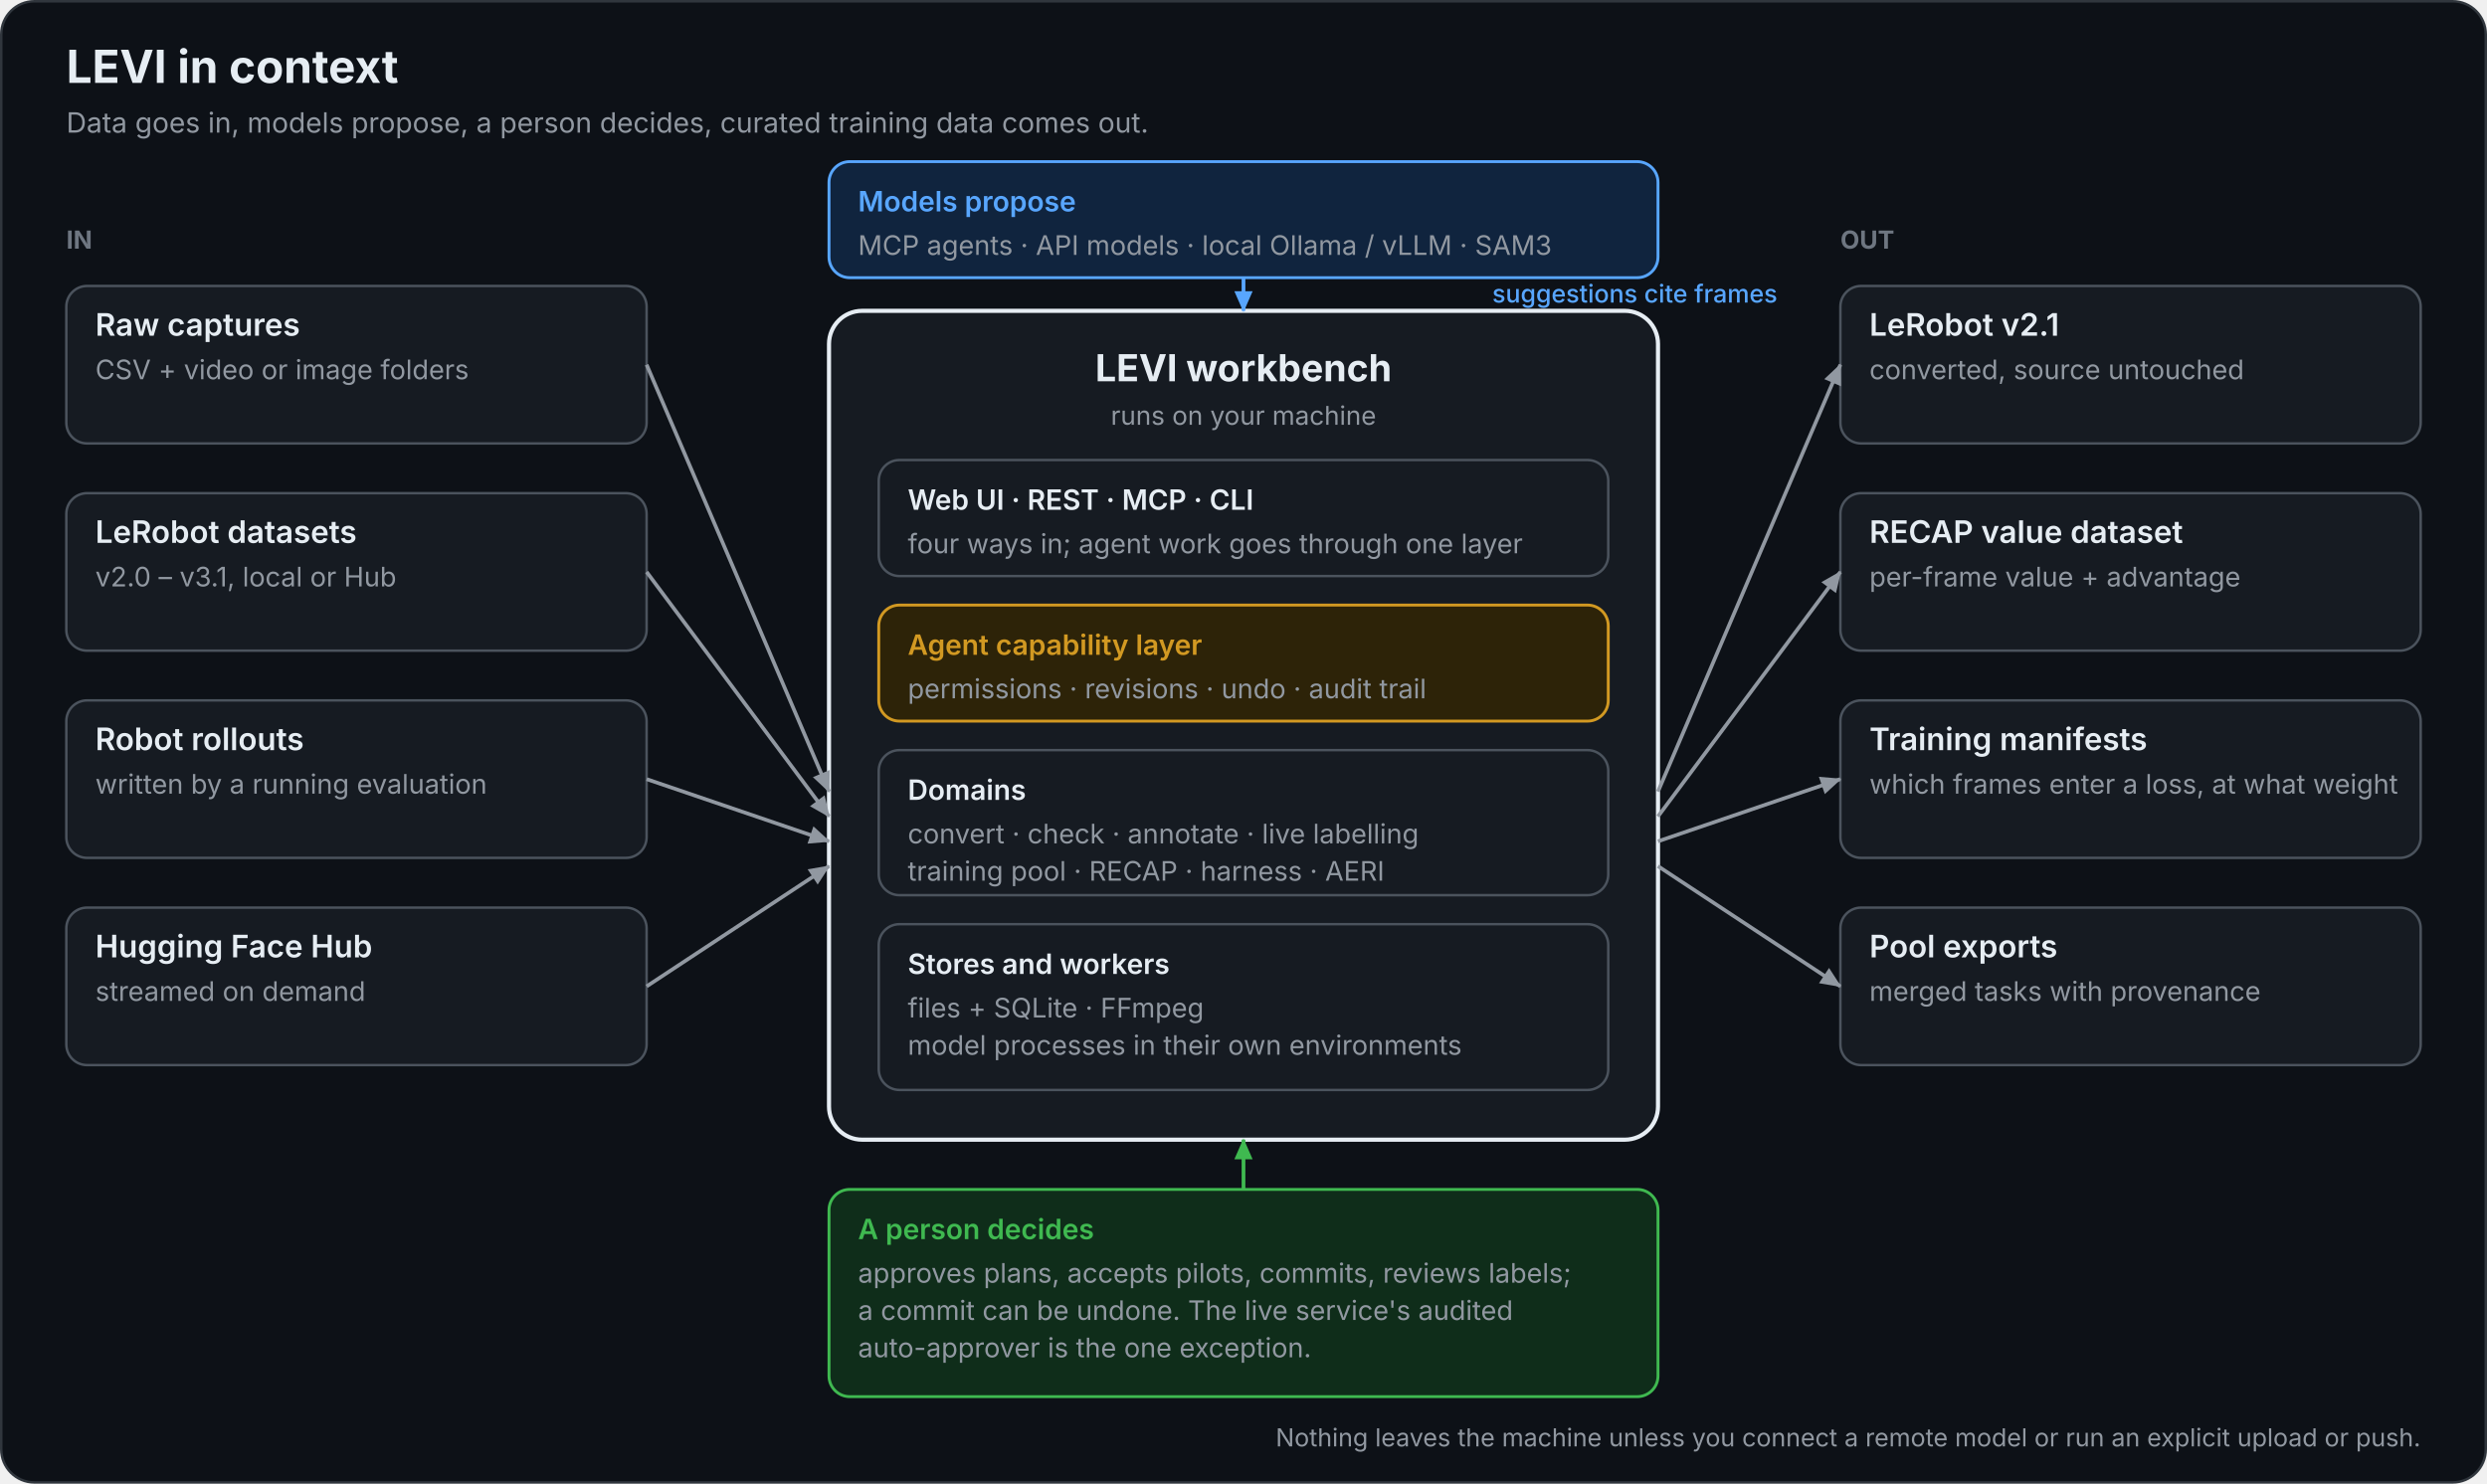
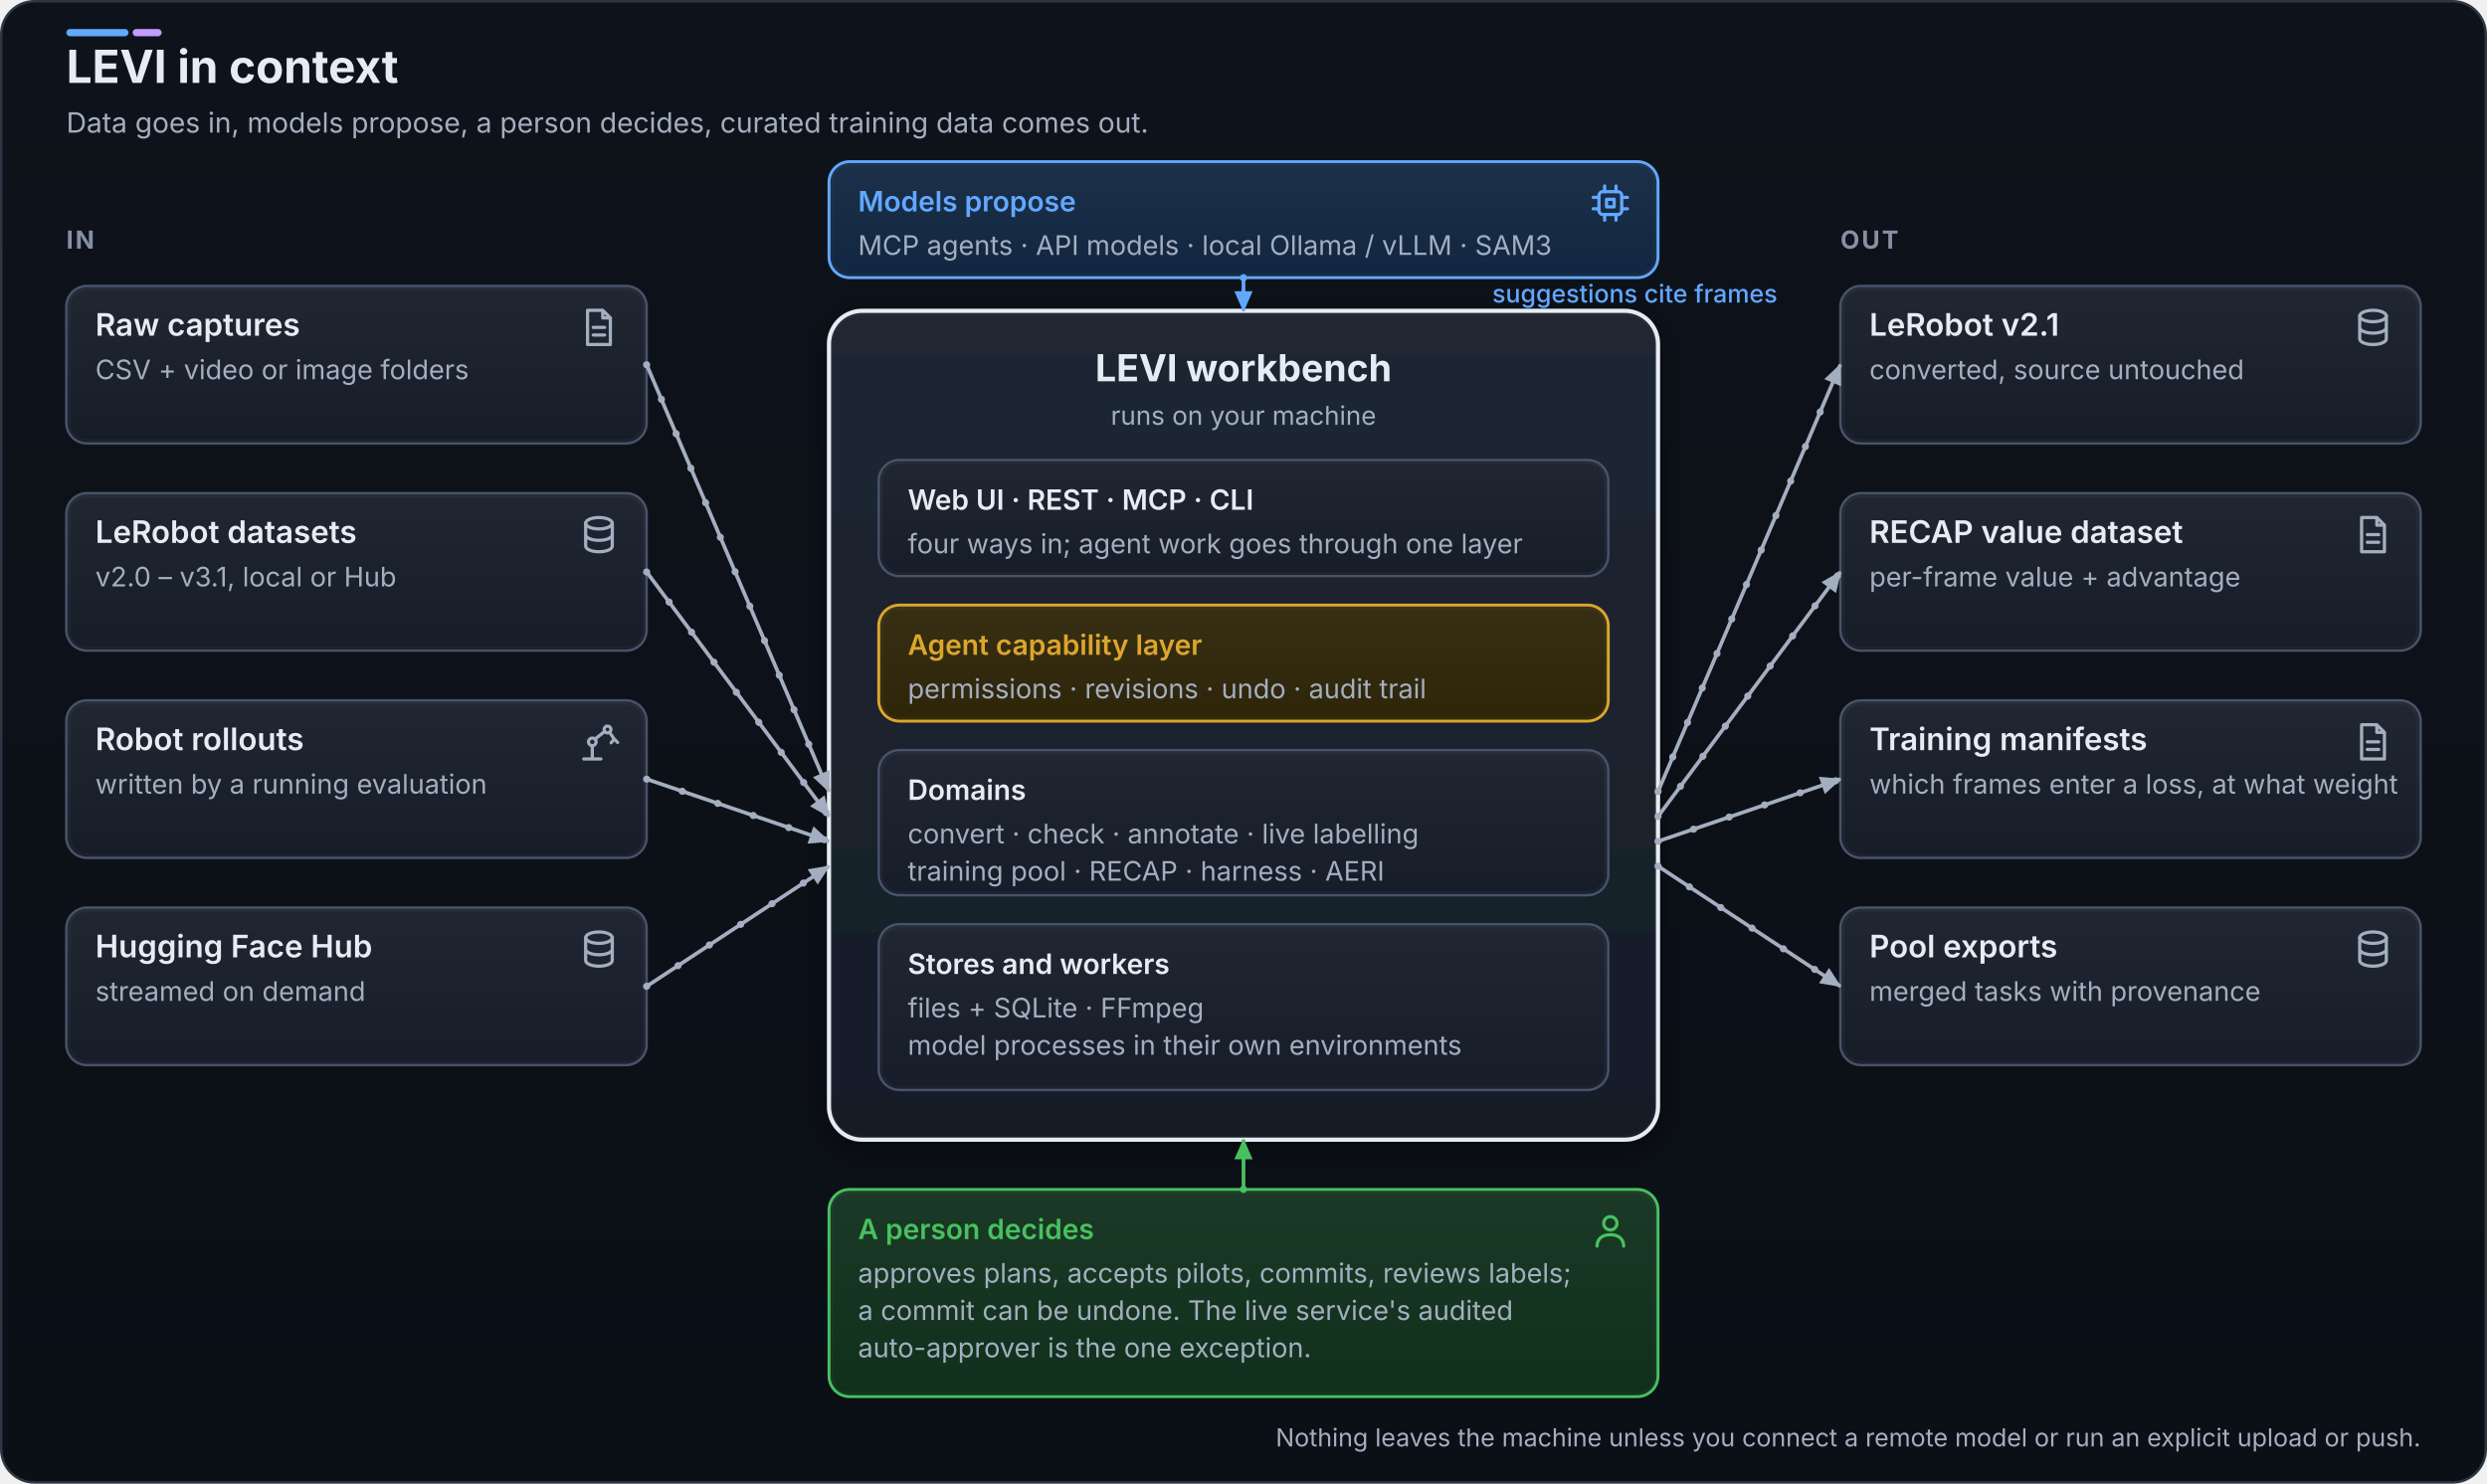
<svg xmlns="http://www.w3.org/2000/svg" viewBox="0 0 1200 716" width="1200" height="716" role="img" aria-labelledby="t d">
  <defs>
+     <style>@keyframes flow{to{stroke-dashoffset:-18}}@keyframes now{from{transform:translateX(0)}to{transform:translateX(1120px)}}@keyframes guard{0%,100%{opacity:.3}50%{opacity:.9}}.flow{animation:flow 3s linear infinite}.now{animation:now 12s linear infinite}.guard{opacity:.6;animation:guard 5s ease-in-out infinite}@media (prefers-reduced-motion: reduce) { * { animation: none !important; } }</style>
    <marker id="a_model" viewBox="0 0 10 10" refX="8.5" refY="5" markerWidth="7" markerHeight="7" orient="auto">
-       <path d="M1 1.5 L9 5 L1 8.5 Z" fill="#58a6ff" />
+       <path d="M1 1.5 L9 5 L1 8.5 Z" fill="#62a8ff" />
    </marker>
    <marker id="a_person" viewBox="0 0 10 10" refX="8.5" refY="5" markerWidth="7" markerHeight="7" orient="auto">
-       <path d="M1 1.5 L9 5 L1 8.5 Z" fill="#3fb950" />
+       <path d="M1 1.5 L9 5 L1 8.5 Z" fill="#47c15f" />
    </marker>
    <marker id="a_soft" viewBox="0 0 10 10" refX="8.5" refY="5" markerWidth="7" markerHeight="7" orient="auto">
-       <path d="M1 1.5 L9 5 L1 8.5 Z" fill="#9198a1" />
+       <path d="M1 1.5 L9 5 L1 8.5 Z" fill="#a3afc0" />
    </marker>
+     <linearGradient id="g_box" x1="0" y1="0" x2="0" y2="1">
+       <stop offset="0" stop-color="#202732" />
+       <stop offset="1" stop-color="#161d28" />
+     </linearGradient>
+     <linearGradient id="g_gate" x1="0" y1="0" x2="0" y2="1">
+       <stop offset="0" stop-color="#372f14" />
+       <stop offset="1" stop-color="#2e2509" />
+     </linearGradient>
+     <linearGradient id="g_model" x1="0" y1="0" x2="0" y2="1">
+       <stop offset="0" stop-color="#1c3049" />
+       <stop offset="1" stop-color="#112640" />
+     </linearGradient>
+     <linearGradient id="g_person" x1="0" y1="0" x2="0" y2="1">
+       <stop offset="0" stop-color="#1b3926" />
+       <stop offset="1" stop-color="#10301c" />
+     </linearGradient>
+     <linearGradient id="g_panel" x1="0" y1="0" x2="0" y2="1">
+       <stop offset="0" stop-color="#0e131b" />
+       <stop offset="1" stop-color="#0b0f16" />
+     </linearGradient>
+     <filter id="sh2" x="-8%" y="-20%" width="116%" height="150%">
+       <feDropShadow dx="0" dy="3" stdDeviation="7" flood-color="#000000" flood-opacity="0.495" />
+     </filter>
  </defs>
-   <rect x="0.6" y="0.6" width="1198.8" height="714.8" rx="16" fill="#0d1117" stroke="#30363d" stroke-width="1.2" />
-   <text x="32" y="40" font-family="Inter, -apple-system, 'Segoe UI', Roboto, 'Noto Sans', Helvetica, Arial, sans-serif" font-size="22" font-weight="700" text-anchor="start" fill="#e6edf3">LEVI in context</text>
-   <text x="32" y="64" font-family="Inter, -apple-system, 'Segoe UI', Roboto, 'Noto Sans', Helvetica, Arial, sans-serif" font-size="13.5" font-weight="400" text-anchor="start" fill="#9198a1">Data goes in, models propose, a person decides, curated training data comes out.</text>
-   <rect x="400" y="150" width="400" height="400" rx="16" fill="#161b22" stroke="#e6edf3" stroke-width="2" />
-   <text x="600" y="184" font-family="Inter, -apple-system, 'Segoe UI', Roboto, 'Noto Sans', Helvetica, Arial, sans-serif" font-size="18" font-weight="700" text-anchor="middle" fill="#e6edf3">LEVI workbench</text>
-   <text x="600" y="205" font-family="Inter, -apple-system, 'Segoe UI', Roboto, 'Noto Sans', Helvetica, Arial, sans-serif" font-size="12.5" font-weight="400" text-anchor="middle" fill="#9198a1">runs on your machine</text>
-   <rect x="424" y="222" width="352" height="56" rx="10" fill="#161b22" stroke="#4b535d" stroke-width="1.2" />
-   <text x="438" y="246" font-family="Inter, -apple-system, 'Segoe UI', Roboto, 'Noto Sans', Helvetica, Arial, sans-serif" font-size="13.5" font-weight="600" text-anchor="start" fill="#e6edf3">Web UI · REST · MCP · CLI</text>
-   <text x="438" y="267" font-family="Inter, -apple-system, 'Segoe UI', Roboto, 'Noto Sans', Helvetica, Arial, sans-serif" font-size="13" font-weight="400" text-anchor="start" fill="#9198a1">four ways in; agent work goes through one layer</text>
-   <rect x="424" y="292" width="352" height="56" rx="10" fill="#2d2308" stroke="#d29922" stroke-width="1.4" />
-   <text x="438" y="316" font-family="Inter, -apple-system, 'Segoe UI', Roboto, 'Noto Sans', Helvetica, Arial, sans-serif" font-size="13.5" font-weight="600" text-anchor="start" fill="#d29922">Agent capability layer</text>
-   <text x="438" y="337" font-family="Inter, -apple-system, 'Segoe UI', Roboto, 'Noto Sans', Helvetica, Arial, sans-serif" font-size="13" font-weight="400" text-anchor="start" fill="#9198a1">permissions · revisions · undo · audit trail</text>
-   <rect x="424" y="362" width="352" height="70" rx="10" fill="#161b22" stroke="#4b535d" stroke-width="1.2" />
-   <text x="438" y="386" font-family="Inter, -apple-system, 'Segoe UI', Roboto, 'Noto Sans', Helvetica, Arial, sans-serif" font-size="13.5" font-weight="600" text-anchor="start" fill="#e6edf3">Domains</text>
-   <text x="438" y="407" font-family="Inter, -apple-system, 'Segoe UI', Roboto, 'Noto Sans', Helvetica, Arial, sans-serif" font-size="13" font-weight="400" text-anchor="start" fill="#9198a1">convert · check · annotate · live labelling</text>
-   <text x="438" y="425" font-family="Inter, -apple-system, 'Segoe UI', Roboto, 'Noto Sans', Helvetica, Arial, sans-serif" font-size="13" font-weight="400" text-anchor="start" fill="#9198a1">training pool · RECAP · harness · AERI</text>
-   <rect x="424" y="446" width="352" height="80" rx="10" fill="#161b22" stroke="#4b535d" stroke-width="1.2" />
-   <text x="438" y="470" font-family="Inter, -apple-system, 'Segoe UI', Roboto, 'Noto Sans', Helvetica, Arial, sans-serif" font-size="13.5" font-weight="600" text-anchor="start" fill="#e6edf3">Stores and workers</text>
-   <text x="438" y="491" font-family="Inter, -apple-system, 'Segoe UI', Roboto, 'Noto Sans', Helvetica, Arial, sans-serif" font-size="13" font-weight="400" text-anchor="start" fill="#9198a1">files + SQLite · FFmpeg</text>
-   <text x="438" y="509" font-family="Inter, -apple-system, 'Segoe UI', Roboto, 'Noto Sans', Helvetica, Arial, sans-serif" font-size="13" font-weight="400" text-anchor="start" fill="#9198a1">model processes in their own environments</text>
-   <text x="32" y="120" font-family="Inter, -apple-system, 'Segoe UI', Roboto, 'Noto Sans', Helvetica, Arial, sans-serif" font-size="12" font-weight="700" text-anchor="start" fill="#6e7681">IN</text>
-   <rect x="32" y="138" width="280" height="76" rx="10" fill="#161b22" stroke="#4b535d" stroke-width="1.2" />
-   <text x="46" y="162" font-family="Inter, -apple-system, 'Segoe UI', Roboto, 'Noto Sans', Helvetica, Arial, sans-serif" font-size="15" font-weight="600" text-anchor="start" fill="#e6edf3">Raw captures</text>
-   <text x="46" y="183" font-family="Inter, -apple-system, 'Segoe UI', Roboto, 'Noto Sans', Helvetica, Arial, sans-serif" font-size="13" font-weight="400" text-anchor="start" fill="#9198a1">CSV + video or image folders</text>
-   <path d="M312 176 L400 382" fill="none" stroke="#9198a1" stroke-width="1.8" stroke-linejoin="round" marker-end="url(#a_soft)" />
-   <rect x="32" y="238" width="280" height="76" rx="10" fill="#161b22" stroke="#4b535d" stroke-width="1.2" />
-   <text x="46" y="262" font-family="Inter, -apple-system, 'Segoe UI', Roboto, 'Noto Sans', Helvetica, Arial, sans-serif" font-size="15" font-weight="600" text-anchor="start" fill="#e6edf3">LeRobot datasets</text>
-   <text x="46" y="283" font-family="Inter, -apple-system, 'Segoe UI', Roboto, 'Noto Sans', Helvetica, Arial, sans-serif" font-size="13" font-weight="400" text-anchor="start" fill="#9198a1">v2.0 – v3.1, local or Hub</text>
-   <path d="M312 276 L400 394" fill="none" stroke="#9198a1" stroke-width="1.8" stroke-linejoin="round" marker-end="url(#a_soft)" />
-   <rect x="32" y="338" width="280" height="76" rx="10" fill="#161b22" stroke="#4b535d" stroke-width="1.2" />
-   <text x="46" y="362" font-family="Inter, -apple-system, 'Segoe UI', Roboto, 'Noto Sans', Helvetica, Arial, sans-serif" font-size="15" font-weight="600" text-anchor="start" fill="#e6edf3">Robot rollouts</text>
-   <text x="46" y="383" font-family="Inter, -apple-system, 'Segoe UI', Roboto, 'Noto Sans', Helvetica, Arial, sans-serif" font-size="13" font-weight="400" text-anchor="start" fill="#9198a1">written by a running evaluation</text>
-   <path d="M312 376 L400 406" fill="none" stroke="#9198a1" stroke-width="1.8" stroke-linejoin="round" marker-end="url(#a_soft)" />
-   <rect x="32" y="438" width="280" height="76" rx="10" fill="#161b22" stroke="#4b535d" stroke-width="1.2" />
-   <text x="46" y="462" font-family="Inter, -apple-system, 'Segoe UI', Roboto, 'Noto Sans', Helvetica, Arial, sans-serif" font-size="15" font-weight="600" text-anchor="start" fill="#e6edf3">Hugging Face Hub</text>
-   <text x="46" y="483" font-family="Inter, -apple-system, 'Segoe UI', Roboto, 'Noto Sans', Helvetica, Arial, sans-serif" font-size="13" font-weight="400" text-anchor="start" fill="#9198a1">streamed on demand</text>
-   <path d="M312 476 L400 418" fill="none" stroke="#9198a1" stroke-width="1.8" stroke-linejoin="round" marker-end="url(#a_soft)" />
-   <text x="888" y="120" font-family="Inter, -apple-system, 'Segoe UI', Roboto, 'Noto Sans', Helvetica, Arial, sans-serif" font-size="12" font-weight="700" text-anchor="start" fill="#6e7681">OUT</text>
-   <rect x="888" y="138" width="280" height="76" rx="10" fill="#161b22" stroke="#4b535d" stroke-width="1.2" />
-   <text x="902" y="162" font-family="Inter, -apple-system, 'Segoe UI', Roboto, 'Noto Sans', Helvetica, Arial, sans-serif" font-size="15" font-weight="600" text-anchor="start" fill="#e6edf3">LeRobot v2.1</text>
-   <text x="902" y="183" font-family="Inter, -apple-system, 'Segoe UI', Roboto, 'Noto Sans', Helvetica, Arial, sans-serif" font-size="13" font-weight="400" text-anchor="start" fill="#9198a1">converted, source untouched</text>
-   <path d="M800 382 L888 176" fill="none" stroke="#9198a1" stroke-width="1.8" stroke-linejoin="round" marker-end="url(#a_soft)" />
-   <rect x="888" y="238" width="280" height="76" rx="10" fill="#161b22" stroke="#4b535d" stroke-width="1.2" />
-   <text x="902" y="262" font-family="Inter, -apple-system, 'Segoe UI', Roboto, 'Noto Sans', Helvetica, Arial, sans-serif" font-size="15" font-weight="600" text-anchor="start" fill="#e6edf3">RECAP value dataset</text>
-   <text x="902" y="283" font-family="Inter, -apple-system, 'Segoe UI', Roboto, 'Noto Sans', Helvetica, Arial, sans-serif" font-size="13" font-weight="400" text-anchor="start" fill="#9198a1">per-frame value + advantage</text>
-   <path d="M800 394 L888 276" fill="none" stroke="#9198a1" stroke-width="1.8" stroke-linejoin="round" marker-end="url(#a_soft)" />
-   <rect x="888" y="338" width="280" height="76" rx="10" fill="#161b22" stroke="#4b535d" stroke-width="1.2" />
-   <text x="902" y="362" font-family="Inter, -apple-system, 'Segoe UI', Roboto, 'Noto Sans', Helvetica, Arial, sans-serif" font-size="15" font-weight="600" text-anchor="start" fill="#e6edf3">Training manifests</text>
-   <text x="902" y="383" font-family="Inter, -apple-system, 'Segoe UI', Roboto, 'Noto Sans', Helvetica, Arial, sans-serif" font-size="13" font-weight="400" text-anchor="start" fill="#9198a1">which frames enter a loss, at what weight</text>
-   <path d="M800 406 L888 376" fill="none" stroke="#9198a1" stroke-width="1.8" stroke-linejoin="round" marker-end="url(#a_soft)" />
-   <rect x="888" y="438" width="280" height="76" rx="10" fill="#161b22" stroke="#4b535d" stroke-width="1.2" />
-   <text x="902" y="462" font-family="Inter, -apple-system, 'Segoe UI', Roboto, 'Noto Sans', Helvetica, Arial, sans-serif" font-size="15" font-weight="600" text-anchor="start" fill="#e6edf3">Pool exports</text>
-   <text x="902" y="483" font-family="Inter, -apple-system, 'Segoe UI', Roboto, 'Noto Sans', Helvetica, Arial, sans-serif" font-size="13" font-weight="400" text-anchor="start" fill="#9198a1">merged tasks with provenance</text>
-   <path d="M800 418 L888 476" fill="none" stroke="#9198a1" stroke-width="1.8" stroke-linejoin="round" marker-end="url(#a_soft)" />
-   <rect x="400" y="78" width="400" height="56" rx="10" fill="#10243e" stroke="#58a6ff" stroke-width="1.4" />
-   <text x="414" y="102" font-family="Inter, -apple-system, 'Segoe UI', Roboto, 'Noto Sans', Helvetica, Arial, sans-serif" font-size="13.5" font-weight="600" text-anchor="start" fill="#58a6ff">Models propose</text>
-   <text x="414" y="123" font-family="Inter, -apple-system, 'Segoe UI', Roboto, 'Noto Sans', Helvetica, Arial, sans-serif" font-size="13" font-weight="400" text-anchor="start" fill="#9198a1">MCP agents · API models · local Ollama / vLLM · SAM3</text>
-   <path d="M600 134 L600 150" fill="none" stroke="#58a6ff" stroke-width="1.8" stroke-linejoin="round" marker-end="url(#a_model)" />
-   <text x="720" y="146" font-family="Inter, -apple-system, 'Segoe UI', Roboto, 'Noto Sans', Helvetica, Arial, sans-serif" font-size="12" font-weight="500" text-anchor="start" fill="#58a6ff">suggestions cite frames</text>
-   <rect x="400" y="574" width="400" height="100" rx="10" fill="#0f2d1a" stroke="#3fb950" stroke-width="1.4" />
-   <text x="414" y="598" font-family="Inter, -apple-system, 'Segoe UI', Roboto, 'Noto Sans', Helvetica, Arial, sans-serif" font-size="13.5" font-weight="600" text-anchor="start" fill="#3fb950">A person decides</text>
-   <text x="414" y="619" font-family="Inter, -apple-system, 'Segoe UI', Roboto, 'Noto Sans', Helvetica, Arial, sans-serif" font-size="13" font-weight="400" text-anchor="start" fill="#9198a1">approves plans, accepts pilots, commits, reviews labels;</text>
-   <text x="414" y="637" font-family="Inter, -apple-system, 'Segoe UI', Roboto, 'Noto Sans', Helvetica, Arial, sans-serif" font-size="13" font-weight="400" text-anchor="start" fill="#9198a1">a commit can be undone. The live service's audited</text>
-   <text x="414" y="655" font-family="Inter, -apple-system, 'Segoe UI', Roboto, 'Noto Sans', Helvetica, Arial, sans-serif" font-size="13" font-weight="400" text-anchor="start" fill="#9198a1">auto-approver is the one exception.</text>
-   <path d="M600 574 L600 550" fill="none" stroke="#3fb950" stroke-width="1.8" stroke-linejoin="round" marker-end="url(#a_person)" />
-   <text x="1168" y="698" font-family="Inter, -apple-system, 'Segoe UI', Roboto, 'Noto Sans', Helvetica, Arial, sans-serif" font-size="12" font-weight="400" text-anchor="end" fill="#9198a1">Nothing leaves the machine unless you connect a remote model or run an explicit upload or push.</text>
+   <rect x="0.6" y="0.6" width="1198.8" height="714.8" rx="16" fill="url(#g_panel)" stroke="#2c3644" stroke-width="1.2" />
+   <rect x="32" y="14" width="30" height="3.5" rx="1.75" fill="#62a8ff" />
+   <rect x="64" y="14" width="14" height="3.5" rx="1.75" fill="#c29bff" />
+   <text x="32" y="40" font-family="Inter, -apple-system, 'Segoe UI', Roboto, 'Noto Sans', Helvetica, Arial, sans-serif" font-size="22" font-weight="700" text-anchor="start" fill="#e6ecf4">LEVI in context</text>
+   <text x="32" y="64" font-family="Inter, -apple-system, 'Segoe UI', Roboto, 'Noto Sans', Helvetica, Arial, sans-serif" font-size="13.5" font-weight="400" text-anchor="start" fill="#a3afc0">Data goes in, models propose, a person decides, curated training data comes out.</text>
+   <rect x="400" y="150" width="400" height="400" rx="16" fill="url(#g_box)" stroke="#e6ecf4" stroke-width="2" filter="url(#sh2)" />
+   <rect x="401.5" y="151.5" width="397" height="397" rx="14.5" fill="none" stroke="#ffffff" stroke-opacity="0.035" stroke-width="1" />
+   <text x="600" y="184" font-family="Inter, -apple-system, 'Segoe UI', Roboto, 'Noto Sans', Helvetica, Arial, sans-serif" font-size="18" font-weight="700" text-anchor="middle" fill="#e6ecf4">LEVI workbench</text>
+   <text x="600" y="205" font-family="Inter, -apple-system, 'Segoe UI', Roboto, 'Noto Sans', Helvetica, Arial, sans-serif" font-size="12.5" font-weight="400" text-anchor="middle" fill="#a3afc0">runs on your machine</text>
+   <rect x="424" y="222" width="352" height="56" rx="10" fill="url(#g_box)" stroke="#47536a" stroke-width="1.2" />
+   <rect x="425.5" y="223.5" width="349" height="53" rx="8.5" fill="none" stroke="#ffffff" stroke-opacity="0.035" stroke-width="1" />
+   <text x="438" y="246" font-family="Inter, -apple-system, 'Segoe UI', Roboto, 'Noto Sans', Helvetica, Arial, sans-serif" font-size="13.5" font-weight="600" text-anchor="start" fill="#e6ecf4">Web UI · REST · MCP · CLI</text>
+   <text x="438" y="267" font-family="Inter, -apple-system, 'Segoe UI', Roboto, 'Noto Sans', Helvetica, Arial, sans-serif" font-size="13" font-weight="400" text-anchor="start" fill="#a3afc0">four ways in; agent work goes through one layer</text>
+   <rect x="424" y="292" width="352" height="56" rx="10" fill="url(#g_gate)" stroke="#dca62c" stroke-width="1.4" />
+   <rect x="425.5" y="293.5" width="349" height="53" rx="8.5" fill="none" stroke="#ffffff" stroke-opacity="0.035" stroke-width="1" />
+   <text x="438" y="316" font-family="Inter, -apple-system, 'Segoe UI', Roboto, 'Noto Sans', Helvetica, Arial, sans-serif" font-size="13.5" font-weight="600" text-anchor="start" fill="#dca62c">Agent capability layer</text>
+   <text x="438" y="337" font-family="Inter, -apple-system, 'Segoe UI', Roboto, 'Noto Sans', Helvetica, Arial, sans-serif" font-size="13" font-weight="400" text-anchor="start" fill="#a3afc0">permissions · revisions · undo · audit trail</text>
+   <rect x="424" y="362" width="352" height="70" rx="10" fill="url(#g_box)" stroke="#47536a" stroke-width="1.2" />
+   <rect x="425.5" y="363.5" width="349" height="67" rx="8.5" fill="none" stroke="#ffffff" stroke-opacity="0.035" stroke-width="1" />
+   <text x="438" y="386" font-family="Inter, -apple-system, 'Segoe UI', Roboto, 'Noto Sans', Helvetica, Arial, sans-serif" font-size="13.5" font-weight="600" text-anchor="start" fill="#e6ecf4">Domains</text>
+   <text x="438" y="407" font-family="Inter, -apple-system, 'Segoe UI', Roboto, 'Noto Sans', Helvetica, Arial, sans-serif" font-size="13" font-weight="400" text-anchor="start" fill="#a3afc0">convert · check · annotate · live labelling</text>
+   <text x="438" y="425" font-family="Inter, -apple-system, 'Segoe UI', Roboto, 'Noto Sans', Helvetica, Arial, sans-serif" font-size="13" font-weight="400" text-anchor="start" fill="#a3afc0">training pool · RECAP · harness · AERI</text>
+   <rect x="424" y="446" width="352" height="80" rx="10" fill="url(#g_box)" stroke="#47536a" stroke-width="1.2" />
+   <rect x="425.5" y="447.5" width="349" height="77" rx="8.5" fill="none" stroke="#ffffff" stroke-opacity="0.035" stroke-width="1" />
+   <text x="438" y="470" font-family="Inter, -apple-system, 'Segoe UI', Roboto, 'Noto Sans', Helvetica, Arial, sans-serif" font-size="13.5" font-weight="600" text-anchor="start" fill="#e6ecf4">Stores and workers</text>
+   <text x="438" y="491" font-family="Inter, -apple-system, 'Segoe UI', Roboto, 'Noto Sans', Helvetica, Arial, sans-serif" font-size="13" font-weight="400" text-anchor="start" fill="#a3afc0">files + SQLite · FFmpeg</text>
+   <text x="438" y="509" font-family="Inter, -apple-system, 'Segoe UI', Roboto, 'Noto Sans', Helvetica, Arial, sans-serif" font-size="13" font-weight="400" text-anchor="start" fill="#a3afc0">model processes in their own environments</text>
+   <text x="32" y="120" font-family="Inter, -apple-system, 'Segoe UI', Roboto, 'Noto Sans', Helvetica, Arial, sans-serif" font-size="12" font-weight="700" text-anchor="start" fill="#8591a3" letter-spacing="1">IN</text>
+   <rect x="32" y="138" width="280" height="76" rx="10" fill="url(#g_box)" stroke="#47536a" stroke-width="1.2" />
+   <rect x="33.5" y="139.5" width="277" height="73" rx="8.5" fill="none" stroke="#ffffff" stroke-opacity="0.035" stroke-width="1" />
+   <text x="46" y="162" font-family="Inter, -apple-system, 'Segoe UI', Roboto, 'Noto Sans', Helvetica, Arial, sans-serif" font-size="15" font-weight="600" text-anchor="start" fill="#e6ecf4">Raw captures</text>
+   <text x="46" y="183" font-family="Inter, -apple-system, 'Segoe UI', Roboto, 'Noto Sans', Helvetica, Arial, sans-serif" font-size="13" font-weight="400" text-anchor="start" fill="#a3afc0">CSV + video or image folders</text>
+   <g transform="translate(278 147) scale(0.917)" fill="none" stroke="#a3afc0" stroke-width="1.7" stroke-linecap="round" stroke-linejoin="round">
+     <path d="M6 3h8l4 4v14H6z M14 3v4h4 M9 12h6 M9 16h6" />
+   </g>
+   <path d="M312 176 L400 382" fill="none" stroke="#a3afc0" stroke-width="1.8" stroke-linejoin="round" marker-end="url(#a_soft)" />
+   <path class="flow" d="M312 176 L400 382" fill="none" stroke="#a3afc0" stroke-width="3.4" stroke-linecap="round" stroke-linejoin="round" stroke-dasharray="0.1 18" />
+   <rect x="32" y="238" width="280" height="76" rx="10" fill="url(#g_box)" stroke="#47536a" stroke-width="1.2" />
+   <rect x="33.5" y="239.5" width="277" height="73" rx="8.5" fill="none" stroke="#ffffff" stroke-opacity="0.035" stroke-width="1" />
+   <text x="46" y="262" font-family="Inter, -apple-system, 'Segoe UI', Roboto, 'Noto Sans', Helvetica, Arial, sans-serif" font-size="15" font-weight="600" text-anchor="start" fill="#e6ecf4">LeRobot datasets</text>
+   <text x="46" y="283" font-family="Inter, -apple-system, 'Segoe UI', Roboto, 'Noto Sans', Helvetica, Arial, sans-serif" font-size="13" font-weight="400" text-anchor="start" fill="#a3afc0">v2.0 – v3.1, local or Hub</text>
+   <g transform="translate(278 247) scale(0.917)" fill="none" stroke="#a3afc0" stroke-width="1.7" stroke-linecap="round" stroke-linejoin="round">
+     <ellipse cx="12" cy="6" rx="7" ry="3" />
+     <path d="M5 6v12c0 1.7 3.1 3 7 3s7-1.3 7-3V6 M5 12c0 1.7 3.1 3 7 3s7-1.3 7-3" />
+   </g>
+   <path d="M312 276 L400 394" fill="none" stroke="#a3afc0" stroke-width="1.8" stroke-linejoin="round" marker-end="url(#a_soft)" />
+   <path class="flow" d="M312 276 L400 394" fill="none" stroke="#a3afc0" stroke-width="3.4" stroke-linecap="round" stroke-linejoin="round" stroke-dasharray="0.1 18" />
+   <rect x="32" y="338" width="280" height="76" rx="10" fill="url(#g_box)" stroke="#47536a" stroke-width="1.2" />
+   <rect x="33.5" y="339.5" width="277" height="73" rx="8.5" fill="none" stroke="#ffffff" stroke-opacity="0.035" stroke-width="1" />
+   <text x="46" y="362" font-family="Inter, -apple-system, 'Segoe UI', Roboto, 'Noto Sans', Helvetica, Arial, sans-serif" font-size="15" font-weight="600" text-anchor="start" fill="#e6ecf4">Robot rollouts</text>
+   <text x="46" y="383" font-family="Inter, -apple-system, 'Segoe UI', Roboto, 'Noto Sans', Helvetica, Arial, sans-serif" font-size="13" font-weight="400" text-anchor="start" fill="#a3afc0">written by a running evaluation</text>
+   <g transform="translate(278 347) scale(0.917)" fill="none" stroke="#a3afc0" stroke-width="1.7" stroke-linecap="round" stroke-linejoin="round">
+     <path d="M4 21h9 M8.5 21v-7" />
+     <circle cx="8.5" cy="12" r="2" />
+     <path d="M10 10.5 15 6.5" />
+     <circle cx="16.5" cy="5.5" r="1.8" />
+     <path d="M17.6 7 20 10.5 M20 10.5l-1.6 2 M20 10.5l1.8 1.8" />
+   </g>
+   <path d="M312 376 L400 406" fill="none" stroke="#a3afc0" stroke-width="1.8" stroke-linejoin="round" marker-end="url(#a_soft)" />
+   <path class="flow" d="M312 376 L400 406" fill="none" stroke="#a3afc0" stroke-width="3.4" stroke-linecap="round" stroke-linejoin="round" stroke-dasharray="0.1 18" />
+   <rect x="32" y="438" width="280" height="76" rx="10" fill="url(#g_box)" stroke="#47536a" stroke-width="1.2" />
+   <rect x="33.5" y="439.5" width="277" height="73" rx="8.5" fill="none" stroke="#ffffff" stroke-opacity="0.035" stroke-width="1" />
+   <text x="46" y="462" font-family="Inter, -apple-system, 'Segoe UI', Roboto, 'Noto Sans', Helvetica, Arial, sans-serif" font-size="15" font-weight="600" text-anchor="start" fill="#e6ecf4">Hugging Face Hub</text>
+   <text x="46" y="483" font-family="Inter, -apple-system, 'Segoe UI', Roboto, 'Noto Sans', Helvetica, Arial, sans-serif" font-size="13" font-weight="400" text-anchor="start" fill="#a3afc0">streamed on demand</text>
+   <g transform="translate(278 447) scale(0.917)" fill="none" stroke="#a3afc0" stroke-width="1.7" stroke-linecap="round" stroke-linejoin="round">
+     <ellipse cx="12" cy="6" rx="7" ry="3" />
+     <path d="M5 6v12c0 1.7 3.1 3 7 3s7-1.3 7-3V6 M5 12c0 1.7 3.1 3 7 3s7-1.3 7-3" />
+   </g>
+   <path d="M312 476 L400 418" fill="none" stroke="#a3afc0" stroke-width="1.8" stroke-linejoin="round" marker-end="url(#a_soft)" />
+   <path class="flow" d="M312 476 L400 418" fill="none" stroke="#a3afc0" stroke-width="3.4" stroke-linecap="round" stroke-linejoin="round" stroke-dasharray="0.1 18" />
+   <text x="888" y="120" font-family="Inter, -apple-system, 'Segoe UI', Roboto, 'Noto Sans', Helvetica, Arial, sans-serif" font-size="12" font-weight="700" text-anchor="start" fill="#8591a3" letter-spacing="1">OUT</text>
+   <rect x="888" y="138" width="280" height="76" rx="10" fill="url(#g_box)" stroke="#47536a" stroke-width="1.2" />
+   <rect x="889.5" y="139.5" width="277" height="73" rx="8.5" fill="none" stroke="#ffffff" stroke-opacity="0.035" stroke-width="1" />
+   <text x="902" y="162" font-family="Inter, -apple-system, 'Segoe UI', Roboto, 'Noto Sans', Helvetica, Arial, sans-serif" font-size="15" font-weight="600" text-anchor="start" fill="#e6ecf4">LeRobot v2.1</text>
+   <text x="902" y="183" font-family="Inter, -apple-system, 'Segoe UI', Roboto, 'Noto Sans', Helvetica, Arial, sans-serif" font-size="13" font-weight="400" text-anchor="start" fill="#a3afc0">converted, source untouched</text>
+   <g transform="translate(1134 147) scale(0.917)" fill="none" stroke="#a3afc0" stroke-width="1.7" stroke-linecap="round" stroke-linejoin="round">
+     <ellipse cx="12" cy="6" rx="7" ry="3" />
+     <path d="M5 6v12c0 1.7 3.1 3 7 3s7-1.3 7-3V6 M5 12c0 1.7 3.1 3 7 3s7-1.3 7-3" />
+   </g>
+   <path d="M800 382 L888 176" fill="none" stroke="#a3afc0" stroke-width="1.8" stroke-linejoin="round" marker-end="url(#a_soft)" />
+   <path class="flow" d="M800 382 L888 176" fill="none" stroke="#a3afc0" stroke-width="3.4" stroke-linecap="round" stroke-linejoin="round" stroke-dasharray="0.1 18" />
+   <rect x="888" y="238" width="280" height="76" rx="10" fill="url(#g_box)" stroke="#47536a" stroke-width="1.2" />
+   <rect x="889.5" y="239.5" width="277" height="73" rx="8.5" fill="none" stroke="#ffffff" stroke-opacity="0.035" stroke-width="1" />
+   <text x="902" y="262" font-family="Inter, -apple-system, 'Segoe UI', Roboto, 'Noto Sans', Helvetica, Arial, sans-serif" font-size="15" font-weight="600" text-anchor="start" fill="#e6ecf4">RECAP value dataset</text>
+   <text x="902" y="283" font-family="Inter, -apple-system, 'Segoe UI', Roboto, 'Noto Sans', Helvetica, Arial, sans-serif" font-size="13" font-weight="400" text-anchor="start" fill="#a3afc0">per-frame value + advantage</text>
+   <g transform="translate(1134 247) scale(0.917)" fill="none" stroke="#a3afc0" stroke-width="1.7" stroke-linecap="round" stroke-linejoin="round">
+     <path d="M6 3h8l4 4v14H6z M14 3v4h4 M9 12h6 M9 16h6" />
+   </g>
+   <path d="M800 394 L888 276" fill="none" stroke="#a3afc0" stroke-width="1.8" stroke-linejoin="round" marker-end="url(#a_soft)" />
+   <path class="flow" d="M800 394 L888 276" fill="none" stroke="#a3afc0" stroke-width="3.4" stroke-linecap="round" stroke-linejoin="round" stroke-dasharray="0.1 18" />
+   <rect x="888" y="338" width="280" height="76" rx="10" fill="url(#g_box)" stroke="#47536a" stroke-width="1.2" />
+   <rect x="889.5" y="339.5" width="277" height="73" rx="8.5" fill="none" stroke="#ffffff" stroke-opacity="0.035" stroke-width="1" />
+   <text x="902" y="362" font-family="Inter, -apple-system, 'Segoe UI', Roboto, 'Noto Sans', Helvetica, Arial, sans-serif" font-size="15" font-weight="600" text-anchor="start" fill="#e6ecf4">Training manifests</text>
+   <text x="902" y="383" font-family="Inter, -apple-system, 'Segoe UI', Roboto, 'Noto Sans', Helvetica, Arial, sans-serif" font-size="13" font-weight="400" text-anchor="start" fill="#a3afc0">which frames enter a loss, at what weight</text>
+   <g transform="translate(1134 347) scale(0.917)" fill="none" stroke="#a3afc0" stroke-width="1.7" stroke-linecap="round" stroke-linejoin="round">
+     <path d="M6 3h8l4 4v14H6z M14 3v4h4 M9 12h6 M9 16h6" />
+   </g>
+   <path d="M800 406 L888 376" fill="none" stroke="#a3afc0" stroke-width="1.8" stroke-linejoin="round" marker-end="url(#a_soft)" />
+   <path class="flow" d="M800 406 L888 376" fill="none" stroke="#a3afc0" stroke-width="3.4" stroke-linecap="round" stroke-linejoin="round" stroke-dasharray="0.1 18" />
+   <rect x="888" y="438" width="280" height="76" rx="10" fill="url(#g_box)" stroke="#47536a" stroke-width="1.2" />
+   <rect x="889.5" y="439.5" width="277" height="73" rx="8.5" fill="none" stroke="#ffffff" stroke-opacity="0.035" stroke-width="1" />
+   <text x="902" y="462" font-family="Inter, -apple-system, 'Segoe UI', Roboto, 'Noto Sans', Helvetica, Arial, sans-serif" font-size="15" font-weight="600" text-anchor="start" fill="#e6ecf4">Pool exports</text>
+   <text x="902" y="483" font-family="Inter, -apple-system, 'Segoe UI', Roboto, 'Noto Sans', Helvetica, Arial, sans-serif" font-size="13" font-weight="400" text-anchor="start" fill="#a3afc0">merged tasks with provenance</text>
+   <g transform="translate(1134 447) scale(0.917)" fill="none" stroke="#a3afc0" stroke-width="1.7" stroke-linecap="round" stroke-linejoin="round">
+     <ellipse cx="12" cy="6" rx="7" ry="3" />
+     <path d="M5 6v12c0 1.7 3.1 3 7 3s7-1.3 7-3V6 M5 12c0 1.7 3.1 3 7 3s7-1.3 7-3" />
+   </g>
+   <path d="M800 418 L888 476" fill="none" stroke="#a3afc0" stroke-width="1.8" stroke-linejoin="round" marker-end="url(#a_soft)" />
+   <path class="flow" d="M800 418 L888 476" fill="none" stroke="#a3afc0" stroke-width="3.4" stroke-linecap="round" stroke-linejoin="round" stroke-dasharray="0.1 18" />
+   <rect x="400" y="78" width="400" height="56" rx="10" fill="url(#g_model)" stroke="#62a8ff" stroke-width="1.4" />
+   <rect x="401.5" y="79.5" width="397" height="53" rx="8.5" fill="none" stroke="#ffffff" stroke-opacity="0.035" stroke-width="1" />
+   <text x="414" y="102" font-family="Inter, -apple-system, 'Segoe UI', Roboto, 'Noto Sans', Helvetica, Arial, sans-serif" font-size="13.5" font-weight="600" text-anchor="start" fill="#62a8ff">Models propose</text>
+   <text x="414" y="123" font-family="Inter, -apple-system, 'Segoe UI', Roboto, 'Noto Sans', Helvetica, Arial, sans-serif" font-size="13" font-weight="400" text-anchor="start" fill="#a3afc0">MCP agents · API models · local Ollama / vLLM · SAM3</text>
+   <g transform="translate(766 87) scale(0.917)" fill="none" stroke="#62a8ff" stroke-width="1.7" stroke-linecap="round" stroke-linejoin="round">
+     <rect x="6" y="6" width="12" height="12" rx="2" />
+     <rect x="10" y="10" width="4" height="4" />
+     <path d="M9 3v3 M15 3v3 M9 18v3 M15 18v3 M3 9h3 M3 15h3 M18 9h3 M18 15h3" />
+   </g>
+   <path d="M600 134 L600 150" fill="none" stroke="#62a8ff" stroke-width="1.8" stroke-linejoin="round" marker-end="url(#a_model)" />
+   <path class="flow" d="M600 134 L600 150" fill="none" stroke="#62a8ff" stroke-width="3.4" stroke-linecap="round" stroke-linejoin="round" stroke-dasharray="0.1 18" />
+   <text x="720" y="146" font-family="Inter, -apple-system, 'Segoe UI', Roboto, 'Noto Sans', Helvetica, Arial, sans-serif" font-size="12" font-weight="500" text-anchor="start" fill="#62a8ff">suggestions cite frames</text>
+   <rect x="400" y="574" width="400" height="100" rx="10" fill="url(#g_person)" stroke="#47c15f" stroke-width="1.4" />
+   <rect x="401.5" y="575.5" width="397" height="97" rx="8.5" fill="none" stroke="#ffffff" stroke-opacity="0.035" stroke-width="1" />
+   <text x="414" y="598" font-family="Inter, -apple-system, 'Segoe UI', Roboto, 'Noto Sans', Helvetica, Arial, sans-serif" font-size="13.5" font-weight="600" text-anchor="start" fill="#47c15f">A person decides</text>
+   <text x="414" y="619" font-family="Inter, -apple-system, 'Segoe UI', Roboto, 'Noto Sans', Helvetica, Arial, sans-serif" font-size="13" font-weight="400" text-anchor="start" fill="#a3afc0">approves plans, accepts pilots, commits, reviews labels;</text>
+   <text x="414" y="637" font-family="Inter, -apple-system, 'Segoe UI', Roboto, 'Noto Sans', Helvetica, Arial, sans-serif" font-size="13" font-weight="400" text-anchor="start" fill="#a3afc0">a commit can be undone. The live service's audited</text>
+   <text x="414" y="655" font-family="Inter, -apple-system, 'Segoe UI', Roboto, 'Noto Sans', Helvetica, Arial, sans-serif" font-size="13" font-weight="400" text-anchor="start" fill="#a3afc0">auto-approver is the one exception.</text>
+   <g transform="translate(766 583) scale(0.917)" fill="none" stroke="#47c15f" stroke-width="1.7" stroke-linecap="round" stroke-linejoin="round">
+     <circle cx="12" cy="8" r="3.5" />
+     <path d="M5 20c0-4 3-6 7-6s7 2 7 6" />
+   </g>
+   <path d="M600 574 L600 550" fill="none" stroke="#47c15f" stroke-width="1.8" stroke-linejoin="round" marker-end="url(#a_person)" />
+   <path class="flow" d="M600 574 L600 550" fill="none" stroke="#47c15f" stroke-width="3.4" stroke-linecap="round" stroke-linejoin="round" stroke-dasharray="0.1 18" />
+   <text x="1168" y="698" font-family="Inter, -apple-system, 'Segoe UI', Roboto, 'Noto Sans', Helvetica, Arial, sans-serif" font-size="12" font-weight="400" text-anchor="end" fill="#a3afc0">Nothing leaves the machine unless you connect a remote model or run an explicit upload or push.</text>
</svg>
